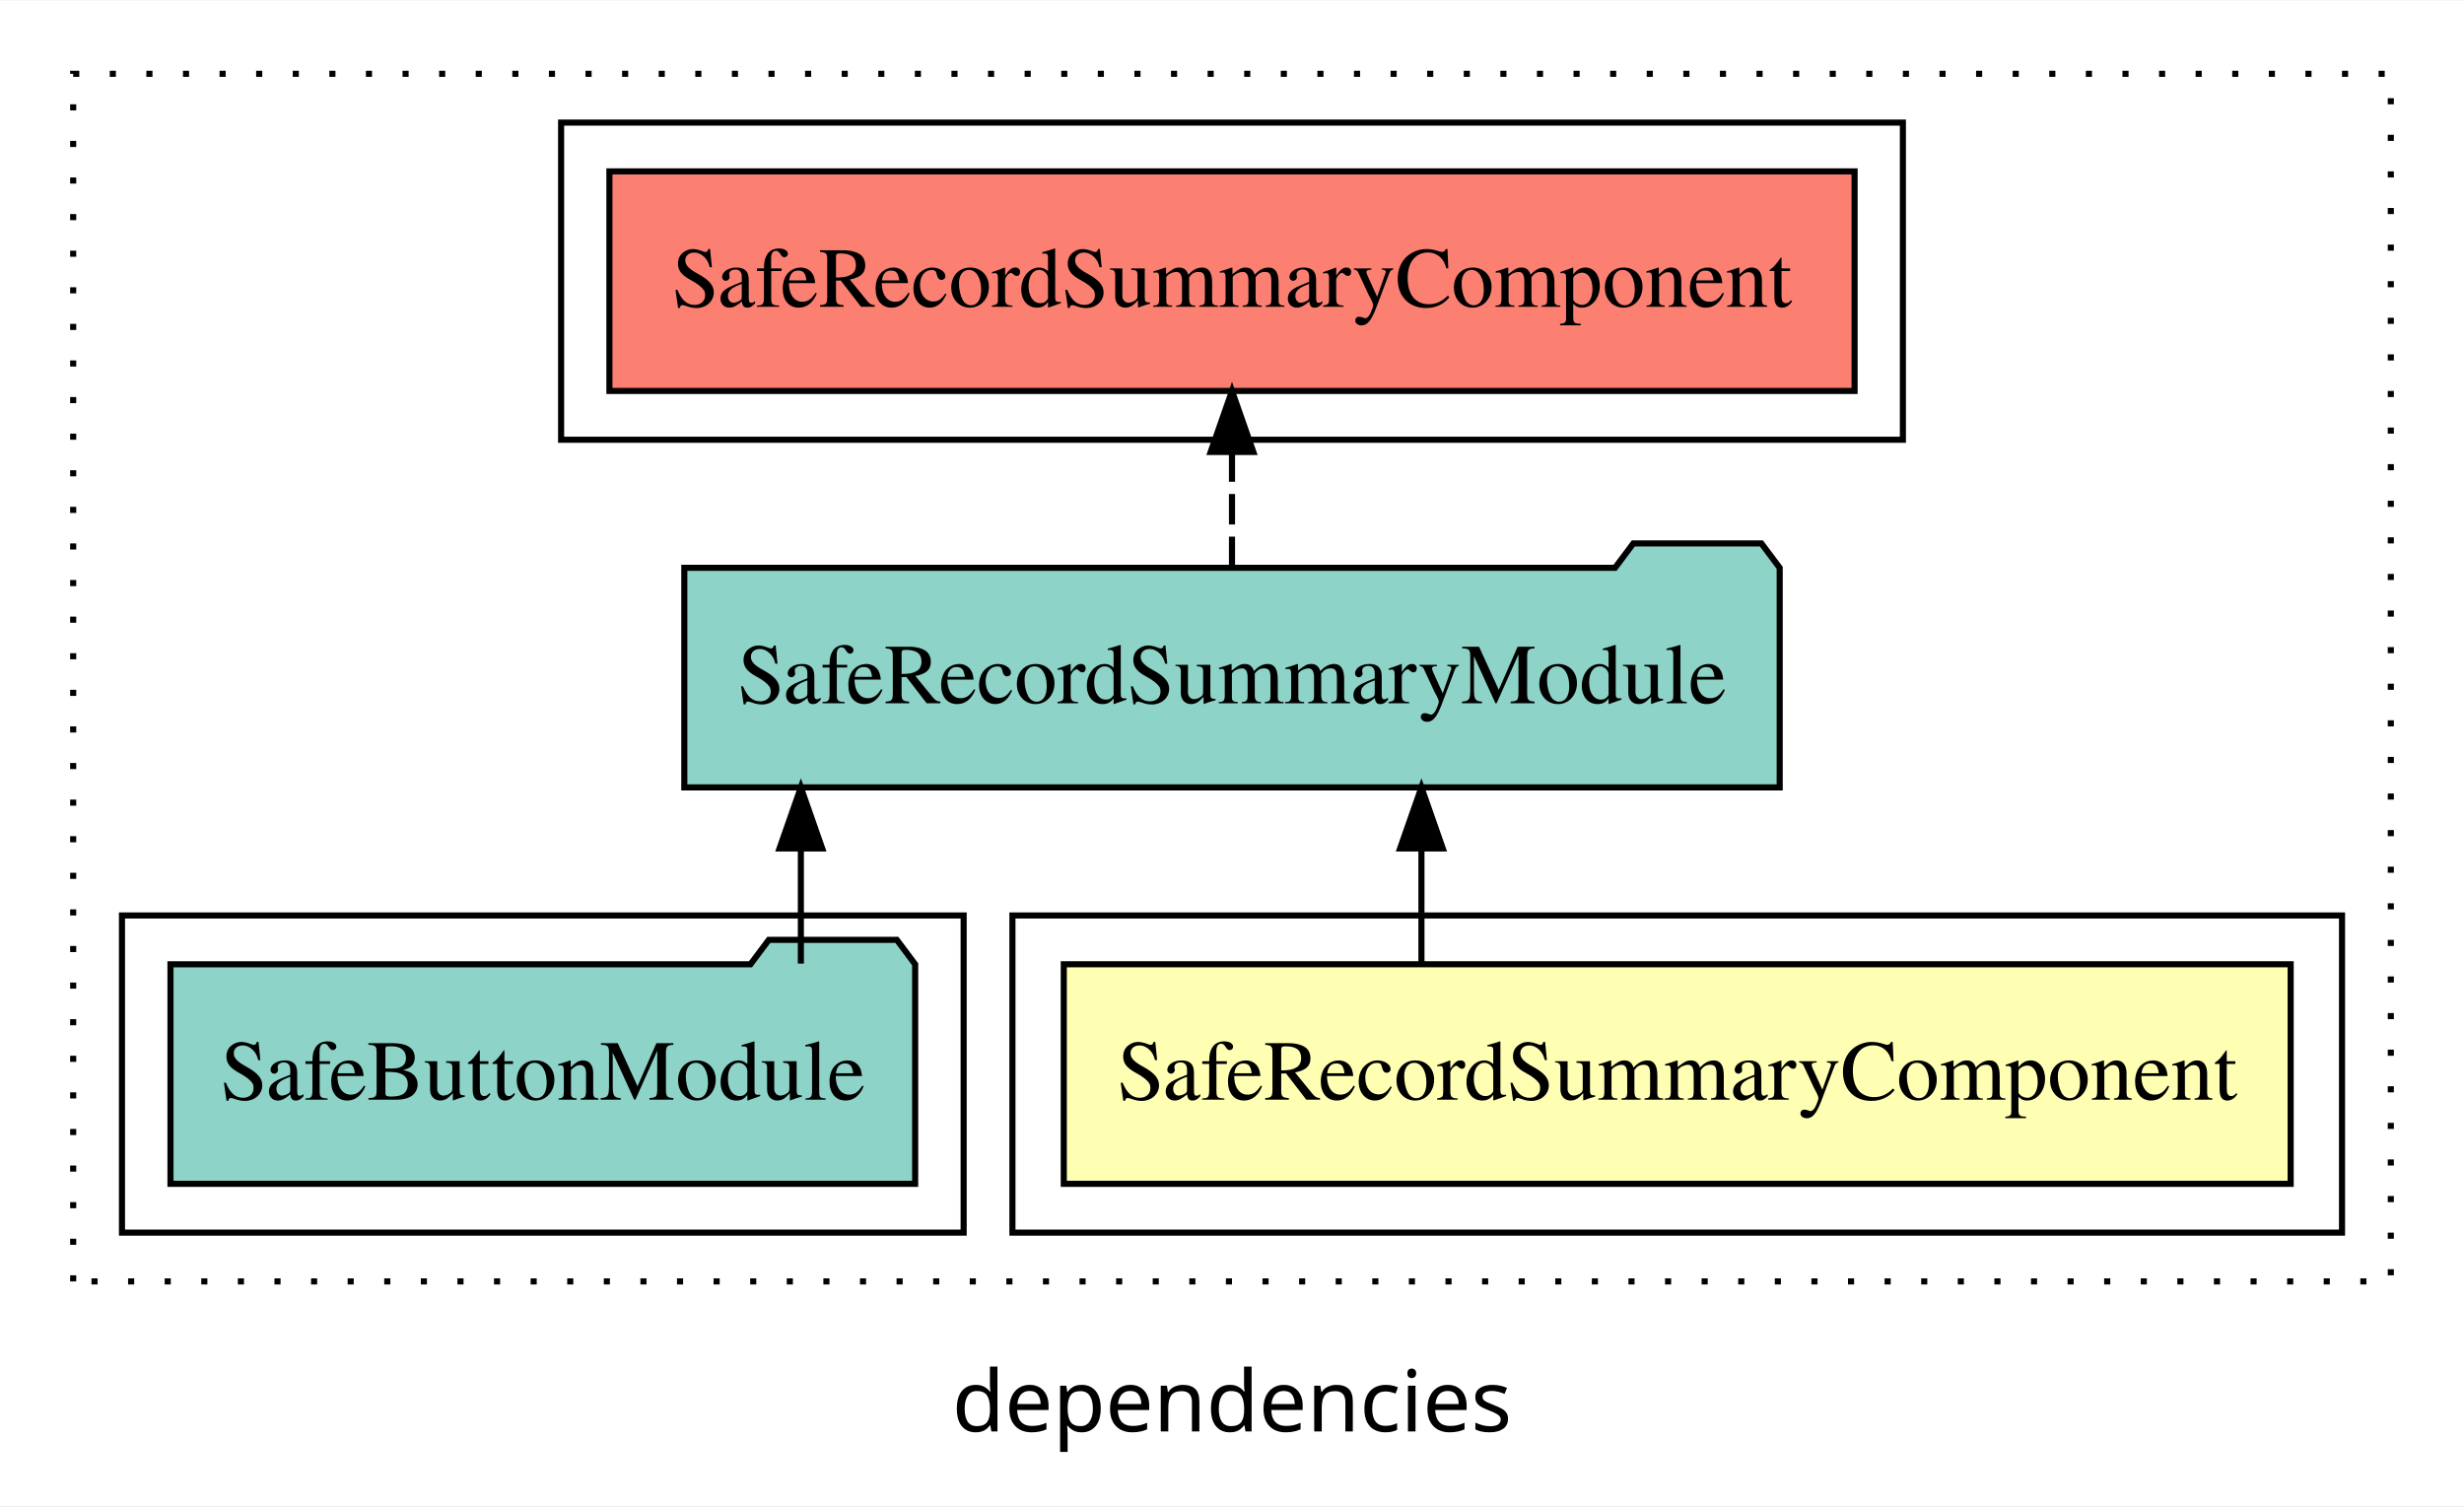
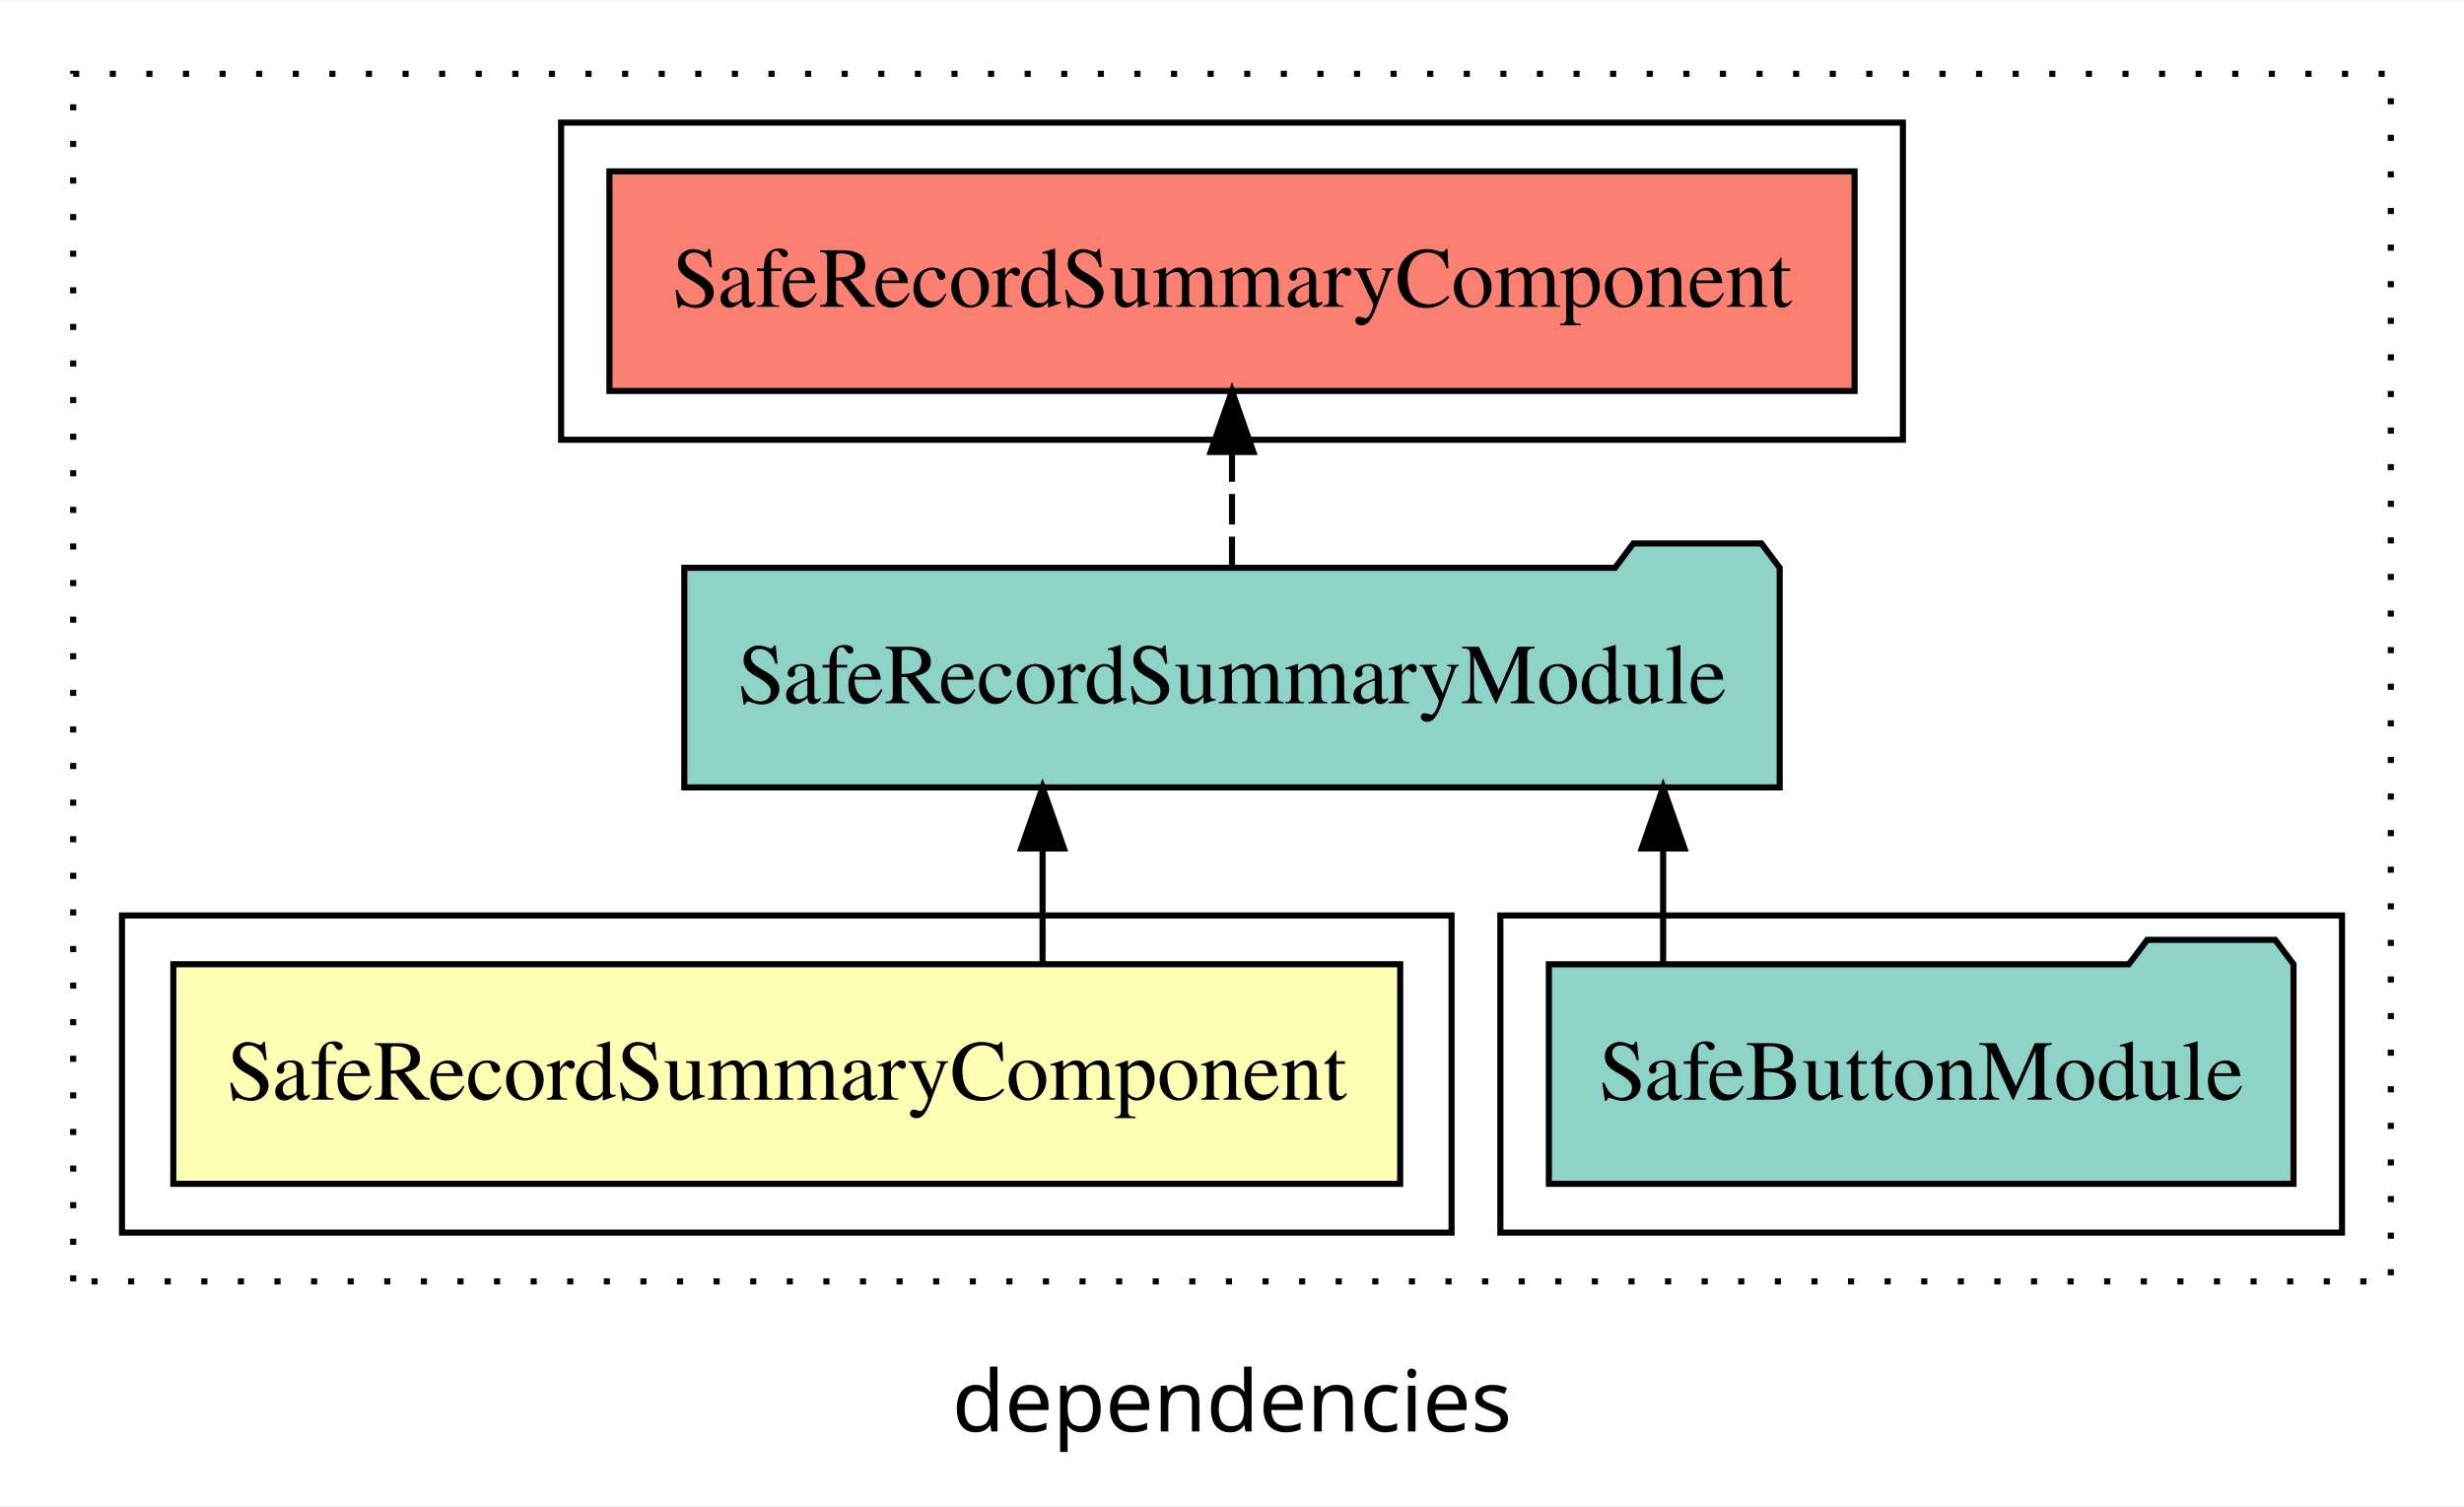
<svg xmlns="http://www.w3.org/2000/svg" width="404pt" height="247pt" viewBox="0.00 0.00 404.00 246.80">
  <g id="graph0" class="graph" transform="scale(1 1) rotate(0) translate(4 242.8)">
    <polygon fill="white" stroke="transparent" points="-4,4 -4,-242.8 400,-242.8 400,4 -4,4" />
    <text text-anchor="middle" x="198" y="-8.2" font-family="sans-serif" font-size="14.00">dependencies</text>
    <g id="clust1" class="cluster">
      <polygon fill="none" stroke="black" stroke-dasharray="1,5" points="8,-32.8 8,-230.8 388,-230.8 388,-32.8 8,-32.8" />
    </g>
    <g id="clust5" class="cluster">
      <polygon fill="none" stroke="black" points="88,-170.8 88,-222.8 308,-222.8 308,-170.8 88,-170.8" />
    </g>
+     <g id="clust4" class="cluster">
+       <polygon fill="none" stroke="black" points="242,-40.8 242,-92.8 380,-92.8 380,-40.8 242,-40.8" />
+     </g>
    <g id="clust2" class="cluster">
-       <polygon fill="none" stroke="black" points="162,-40.8 162,-92.8 380,-92.8 380,-40.8 162,-40.8" />
-     </g>
-     <g id="clust4" class="cluster">
-       <polygon fill="none" stroke="black" points="16,-40.8 16,-92.8 154,-92.8 154,-40.8 16,-40.8" />
+       <polygon fill="none" stroke="black" points="16,-40.8 16,-92.8 234,-92.8 234,-40.8 16,-40.8" />
    </g>
    <g id="node1" class="node">
-       <polygon fill="#ffffb3" stroke="black" points="371.58,-84.8 170.42,-84.8 170.42,-48.8 371.58,-48.8 371.58,-84.8" />
-       <text text-anchor="middle" x="271" y="-62.6" font-family="Times,serif" font-size="14.00">SafeRecordSummaryComponent</text>
+       <polygon fill="#ffffb3" stroke="black" points="225.58,-84.8 24.42,-84.8 24.42,-48.8 225.58,-48.8 225.58,-84.8" />
+       <text text-anchor="middle" x="125" y="-62.6" font-family="Times,serif" font-size="14.00">SafeRecordSummaryComponent</text>
    </g>
    <g id="node2" class="node">
      <polygon fill="#8dd3c7" stroke="black" points="287.8,-149.8 284.8,-153.8 263.8,-153.8 260.8,-149.8 108.2,-149.8 108.2,-113.8 287.8,-113.8 287.8,-149.8" />
      <text text-anchor="middle" x="198" y="-127.6" font-family="Times,serif" font-size="14.00">SafeRecordSummaryModule</text>
    </g>
    <g id="edge1" class="edge">
-       <path fill="none" stroke="black" d="M229.06,-84.91C229.06,-84.91 229.06,-103.79 229.06,-103.79" />
-       <polygon fill="black" stroke="black" points="225.56,-103.79 229.06,-113.79 232.56,-103.79 225.56,-103.79" />
+       <path fill="none" stroke="black" d="M166.94,-84.91C166.94,-84.91 166.94,-103.79 166.94,-103.79" />
+       <polygon fill="black" stroke="black" points="163.44,-103.79 166.94,-113.79 170.44,-103.79 163.44,-103.79" />
    </g>
    <g id="node4" class="node">
      <polygon fill="#fb8072" stroke="black" points="300.08,-214.8 95.92,-214.8 95.92,-178.8 300.08,-178.8 300.08,-214.8" />
      <text text-anchor="middle" x="198" y="-192.6" font-family="Times,serif" font-size="14.00">SafeRecordSummaryComponent </text>
    </g>
    <g id="edge3" class="edge">
      <path fill="none" stroke="black" stroke-dasharray="5,2" d="M198,-149.91C198,-149.91 198,-168.79 198,-168.79" />
      <polygon fill="black" stroke="black" points="194.5,-168.79 198,-178.79 201.5,-168.79 194.5,-168.79" />
    </g>
    <g id="node3" class="node">
-       <polygon fill="#8dd3c7" stroke="black" points="146.05,-84.8 143.05,-88.8 122.05,-88.8 119.05,-84.8 23.95,-84.8 23.95,-48.8 146.05,-48.8 146.05,-84.8" />
-       <text text-anchor="middle" x="85" y="-62.6" font-family="Times,serif" font-size="14.00">SafeButtonModule</text>
+       <polygon fill="#8dd3c7" stroke="black" points="372.05,-84.8 369.05,-88.8 348.05,-88.8 345.05,-84.8 249.95,-84.8 249.95,-48.8 372.05,-48.8 372.05,-84.8" />
+       <text text-anchor="middle" x="311" y="-62.6" font-family="Times,serif" font-size="14.00">SafeButtonModule</text>
    </g>
    <g id="edge2" class="edge">
-       <path fill="none" stroke="black" d="M127.31,-84.91C127.31,-84.91 127.31,-103.79 127.31,-103.79" />
-       <polygon fill="black" stroke="black" points="123.81,-103.79 127.31,-113.79 130.81,-103.79 123.81,-103.79" />
+       <path fill="none" stroke="black" d="M268.69,-84.91C268.69,-84.91 268.69,-103.79 268.69,-103.79" />
+       <polygon fill="black" stroke="black" points="265.19,-103.79 268.69,-113.79 272.19,-103.79 265.19,-103.79" />
    </g>
  </g>
</svg>
